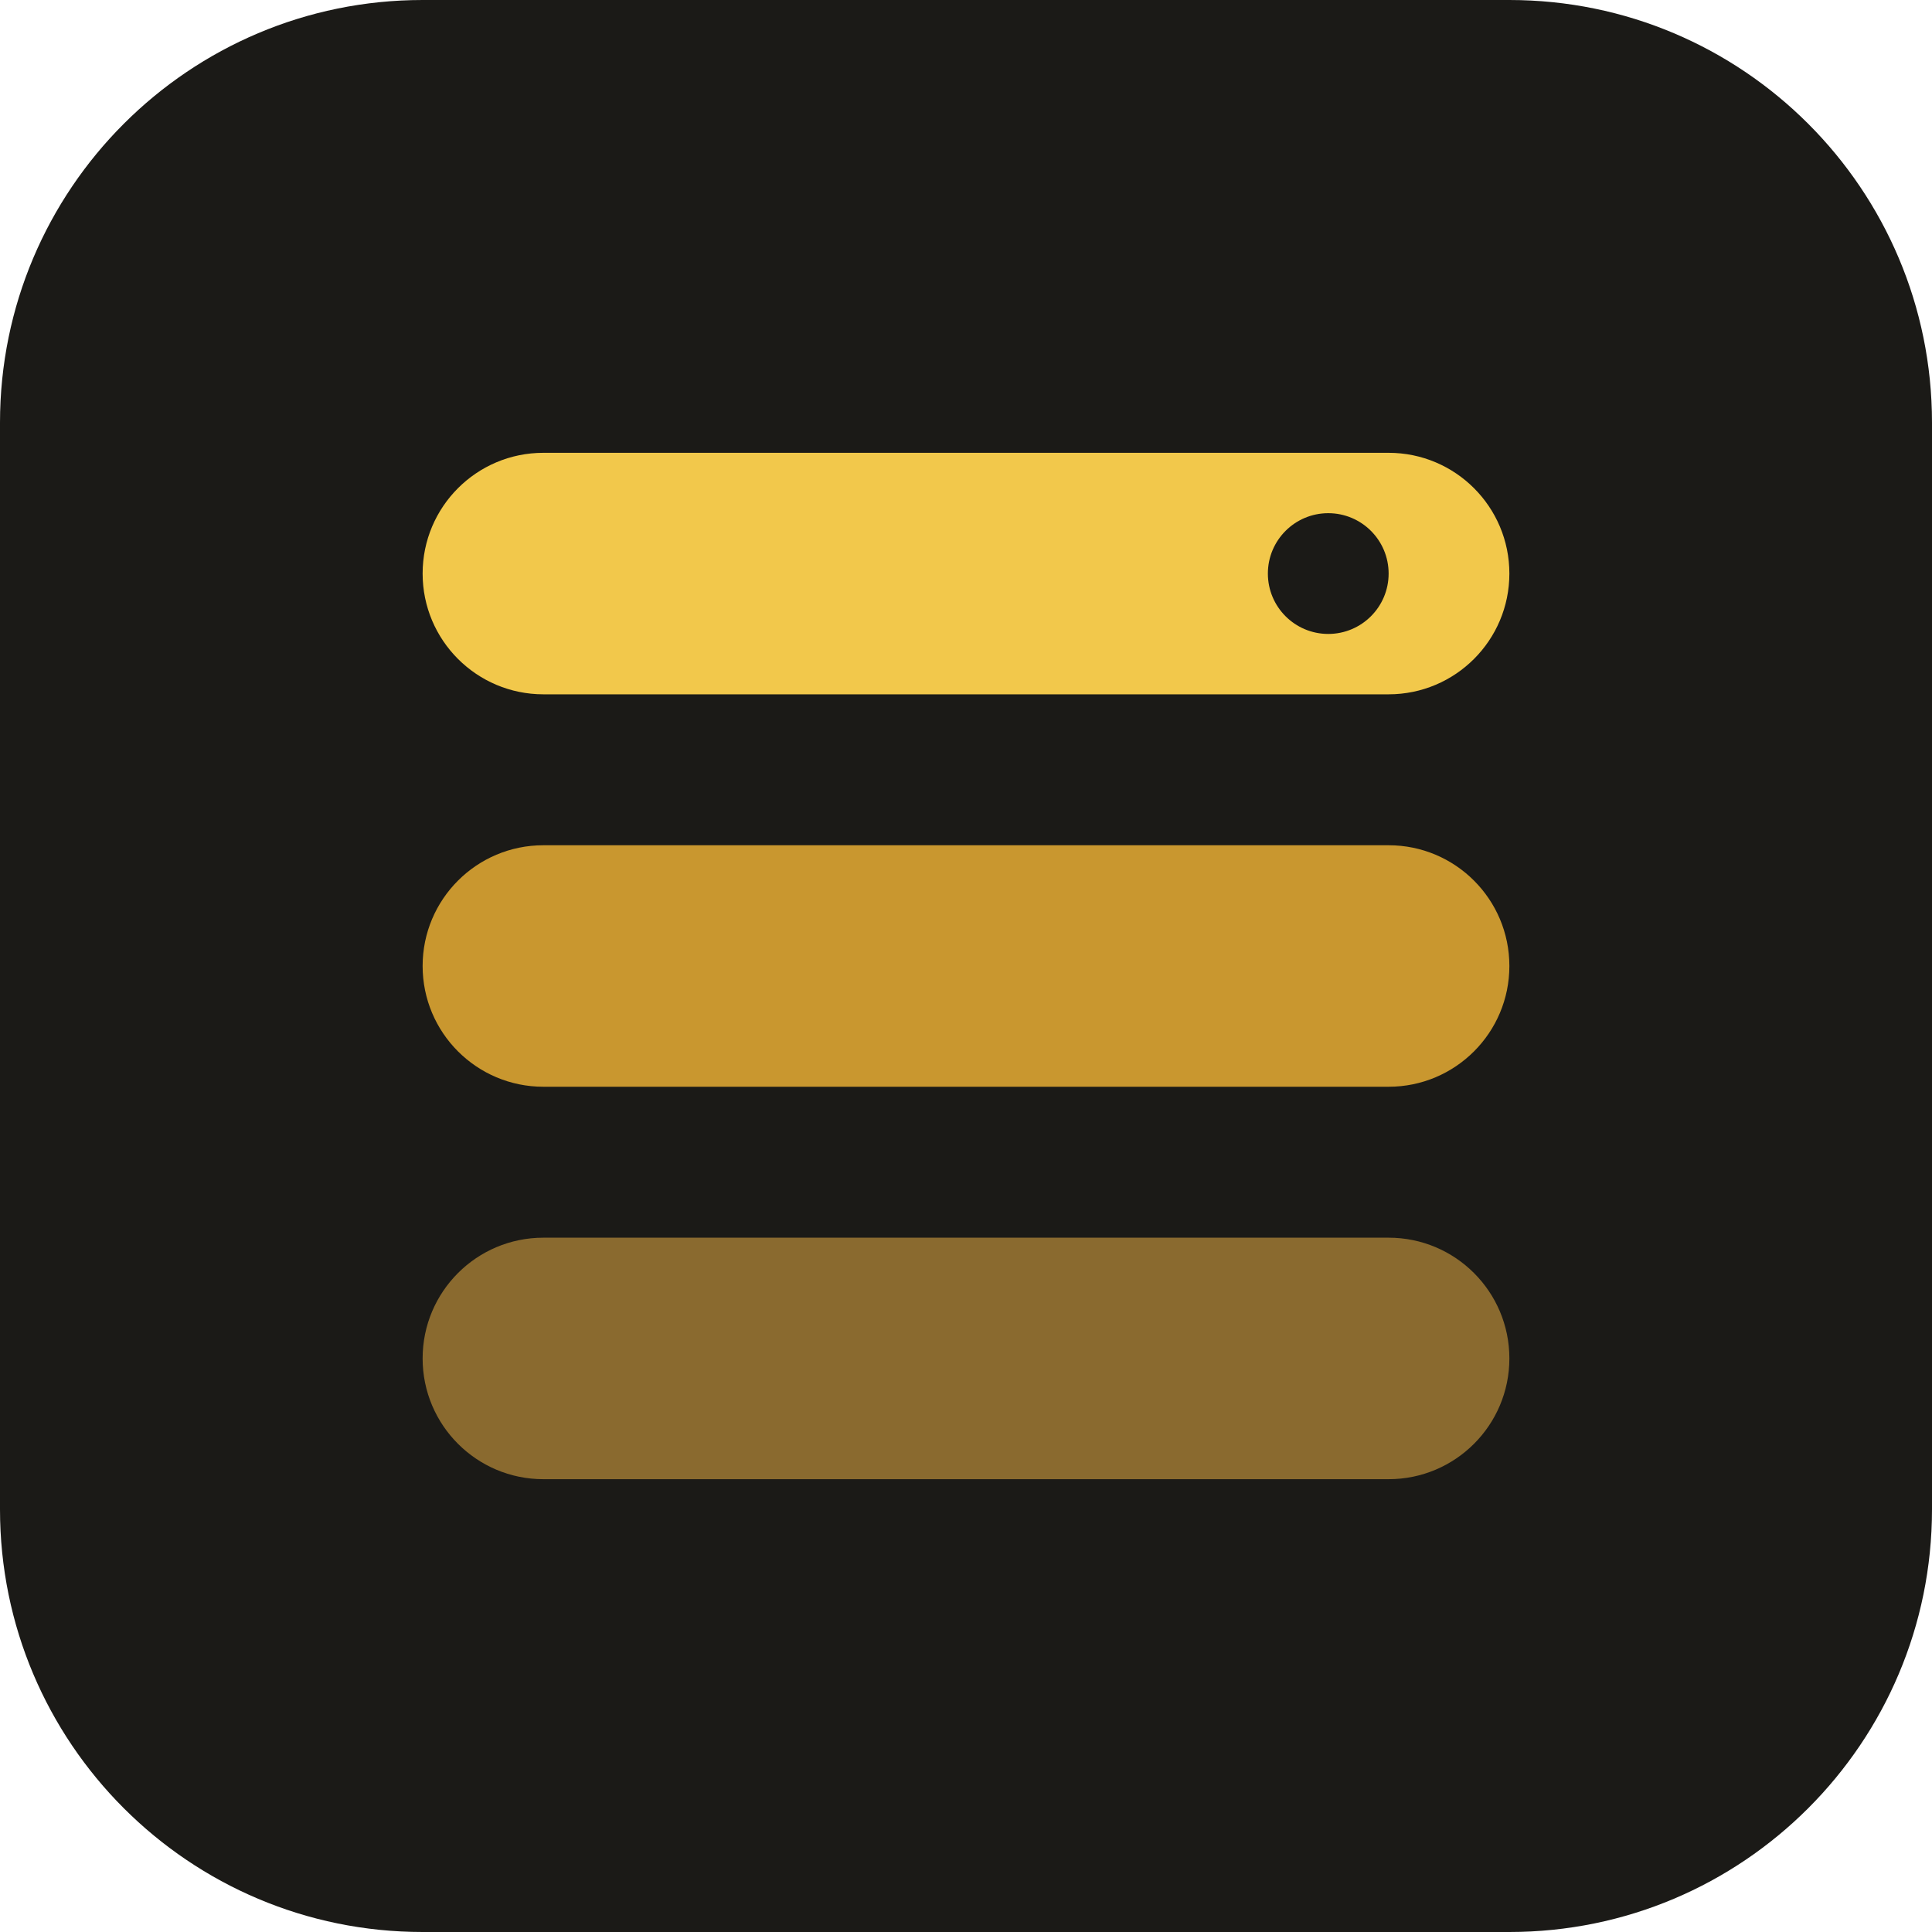
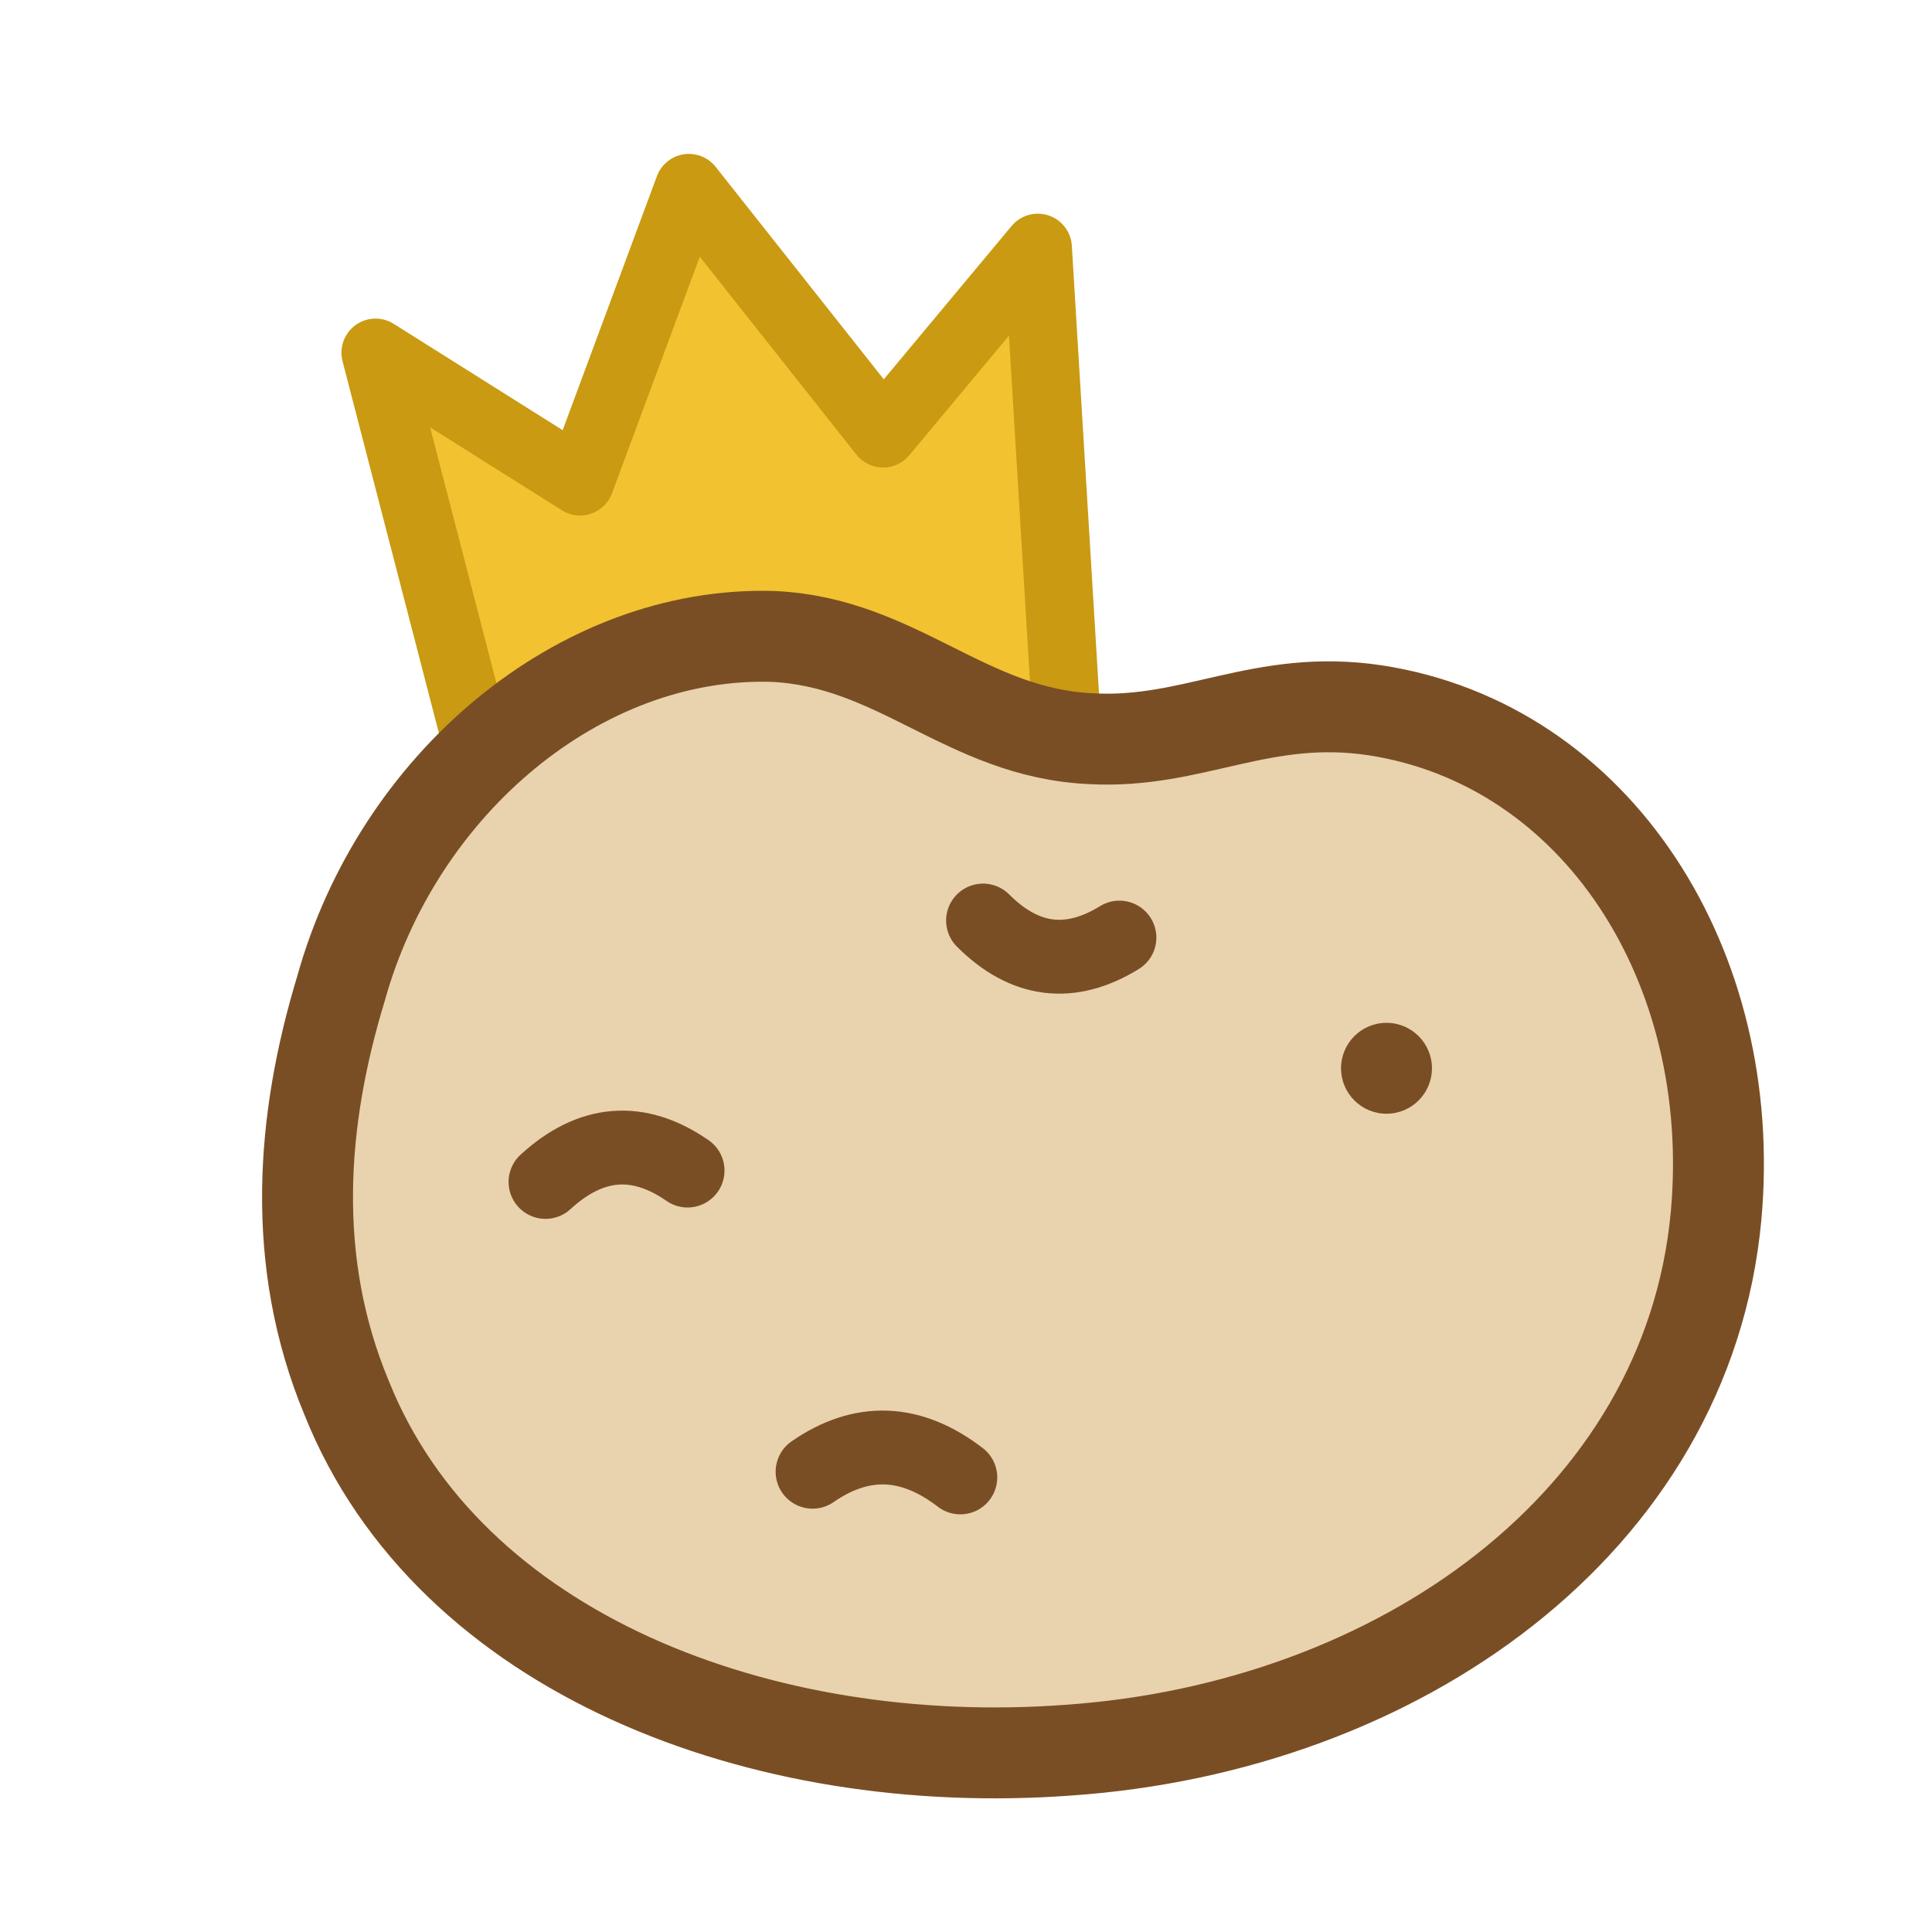
- <svg xmlns="http://www.w3.org/2000/svg" viewBox="0 0 64 64" role="img" aria-label="pstack">
-   <rect width="64" height="64" rx="14" fill="#1b1a17" />
-   <rect x="14" y="41" width="36" height="8" rx="4" fill="#8a6a2f" />
-   <rect x="14" y="28" width="36" height="8" rx="4" fill="#c9972f" />
-   <rect x="14" y="15" width="36" height="8" rx="4" fill="#f2c84b" />
-   <circle cx="44" cy="19" r="2" fill="#1b1a17" />
+ <svg xmlns="http://www.w3.org/2000/svg" viewBox="-1 0 34 34" role="img" aria-label="pstack">
+   <path d="M7.5 14.5 6.6 5.2 9.8 8l2.7-4.8L15.2 8l3.2-2.8-.9 9.3z" transform="rotate(-9 12.5 12)" fill="#F2C230" stroke="#C99A12" stroke-width="1.2" stroke-linejoin="round" />
+   <path d="M5 17.4c1-3.6 4.2-6.3 7.6-6.2 2.2.1 3.4 1.7 5.6 1.8 1.8.1 3-.8 5-.5 3.9.6 6.4 4.5 6 8.9-.5 5.4-5.6 9-11.4 9.4-5.4.4-10.9-1.7-12.7-6.2-1-2.4-.8-4.9-.1-7.2z" fill="#E9D3AE" stroke="#7A4E24" stroke-width="1.6" stroke-linejoin="round" />
+   <g fill="none" stroke="#7A4E24" stroke-width="1.3" stroke-linecap="round">
+     <path d="M8.6 20.8q1.2-1.1 2.5-.2" />
+     <path d="M16.3 16.2q1.1 1.1 2.4.3" />
+     <path d="M13.3 25.9q1.3-.9 2.6.1" />
+   </g>
+   <circle cx="23.4" cy="18.8" r=".8" fill="#7A4E24" />
</svg>
